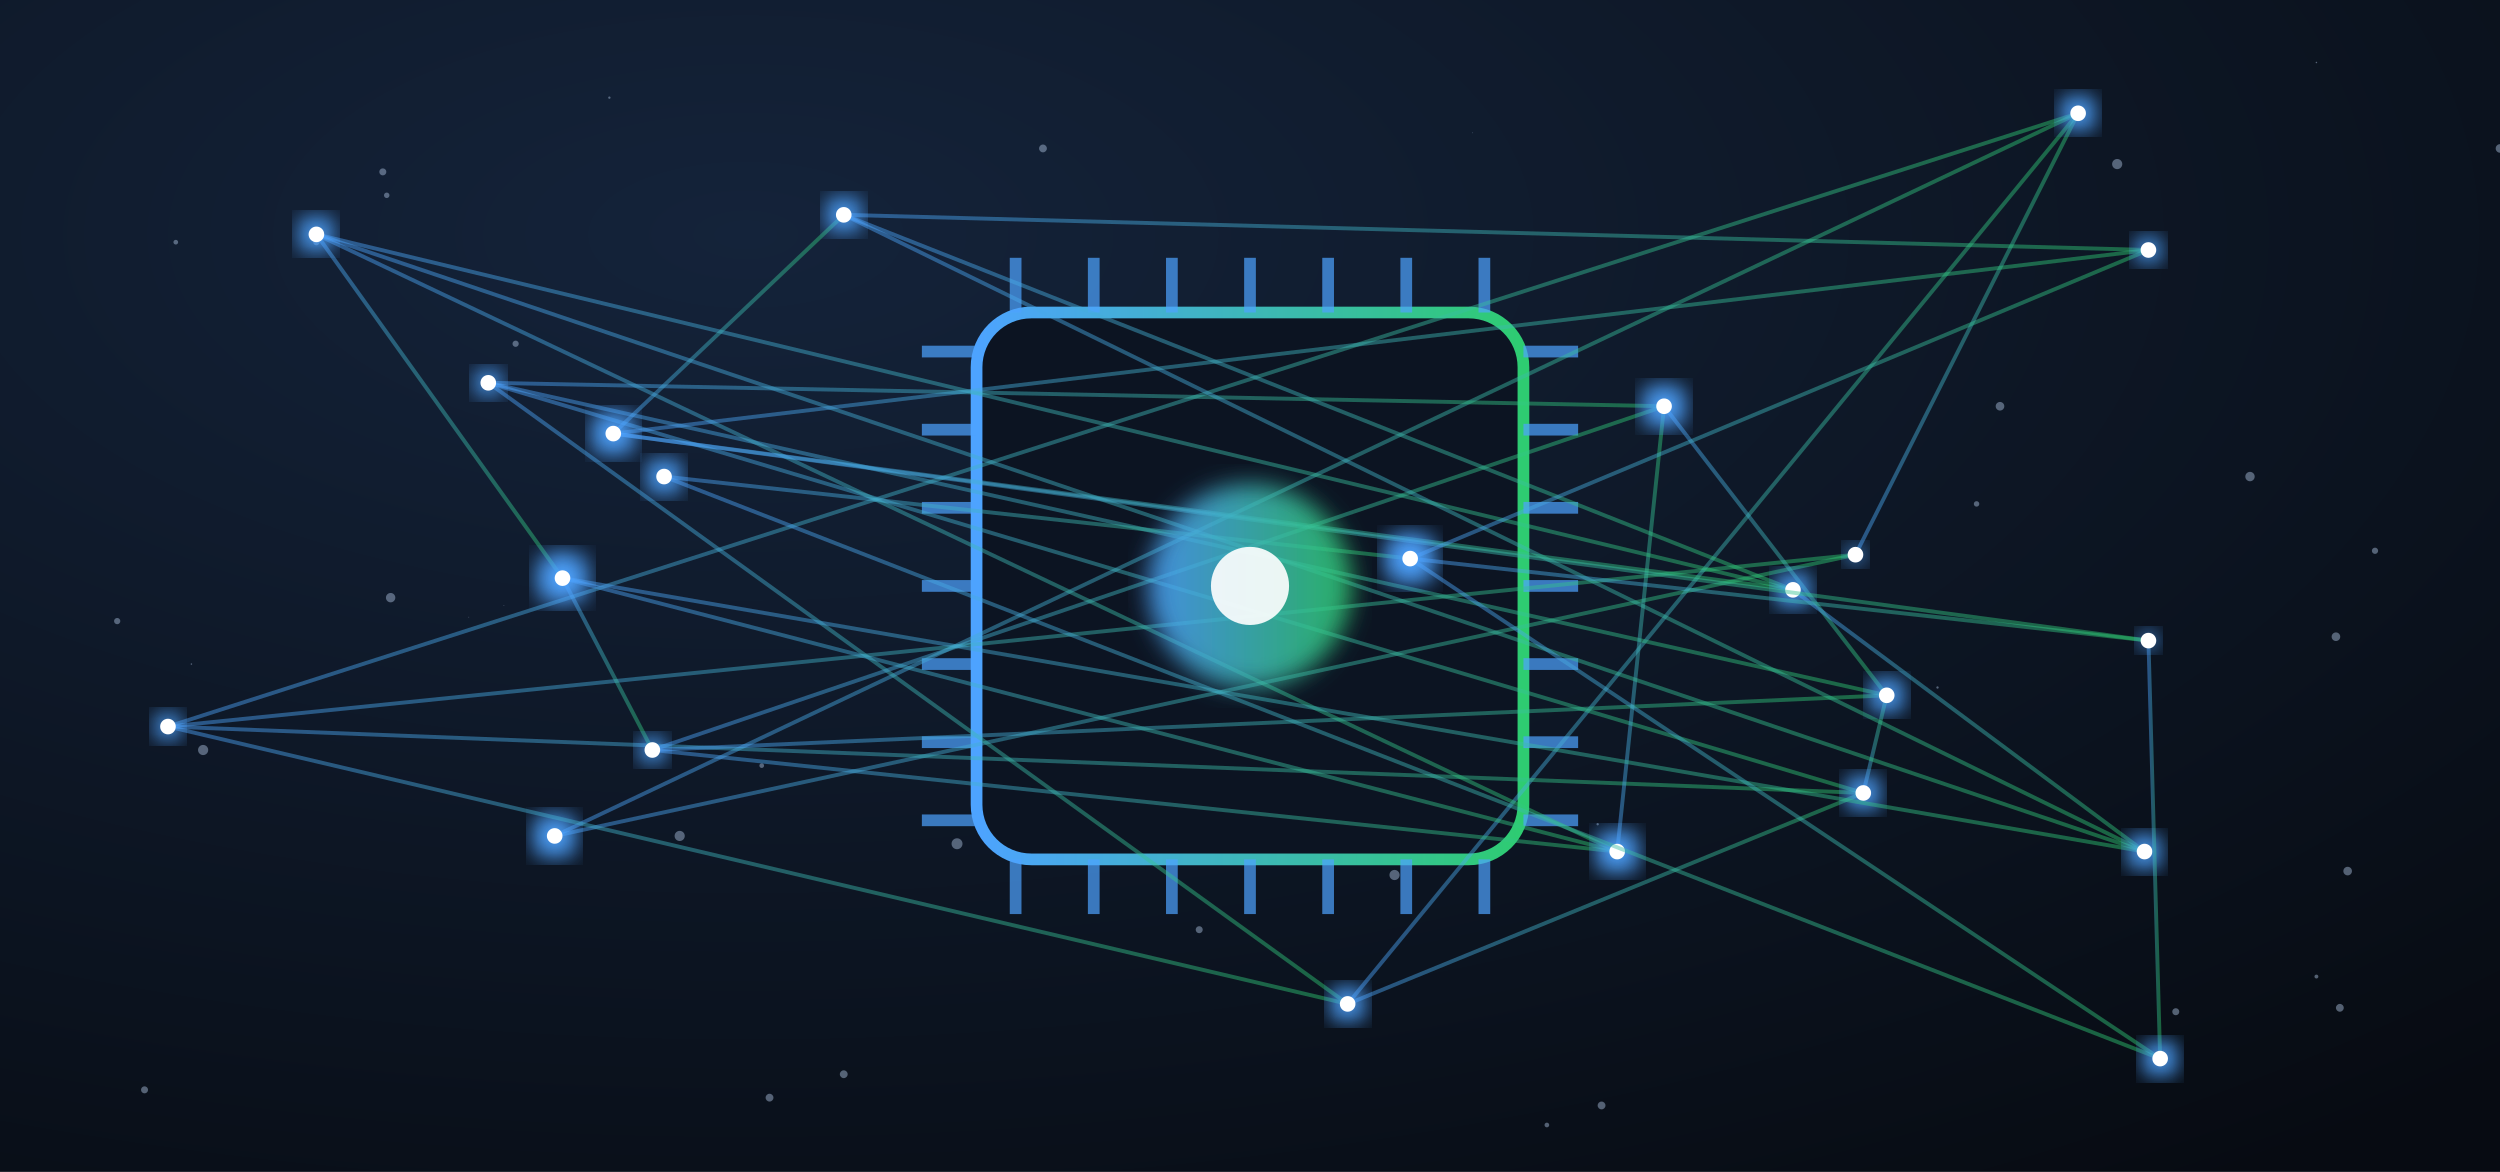
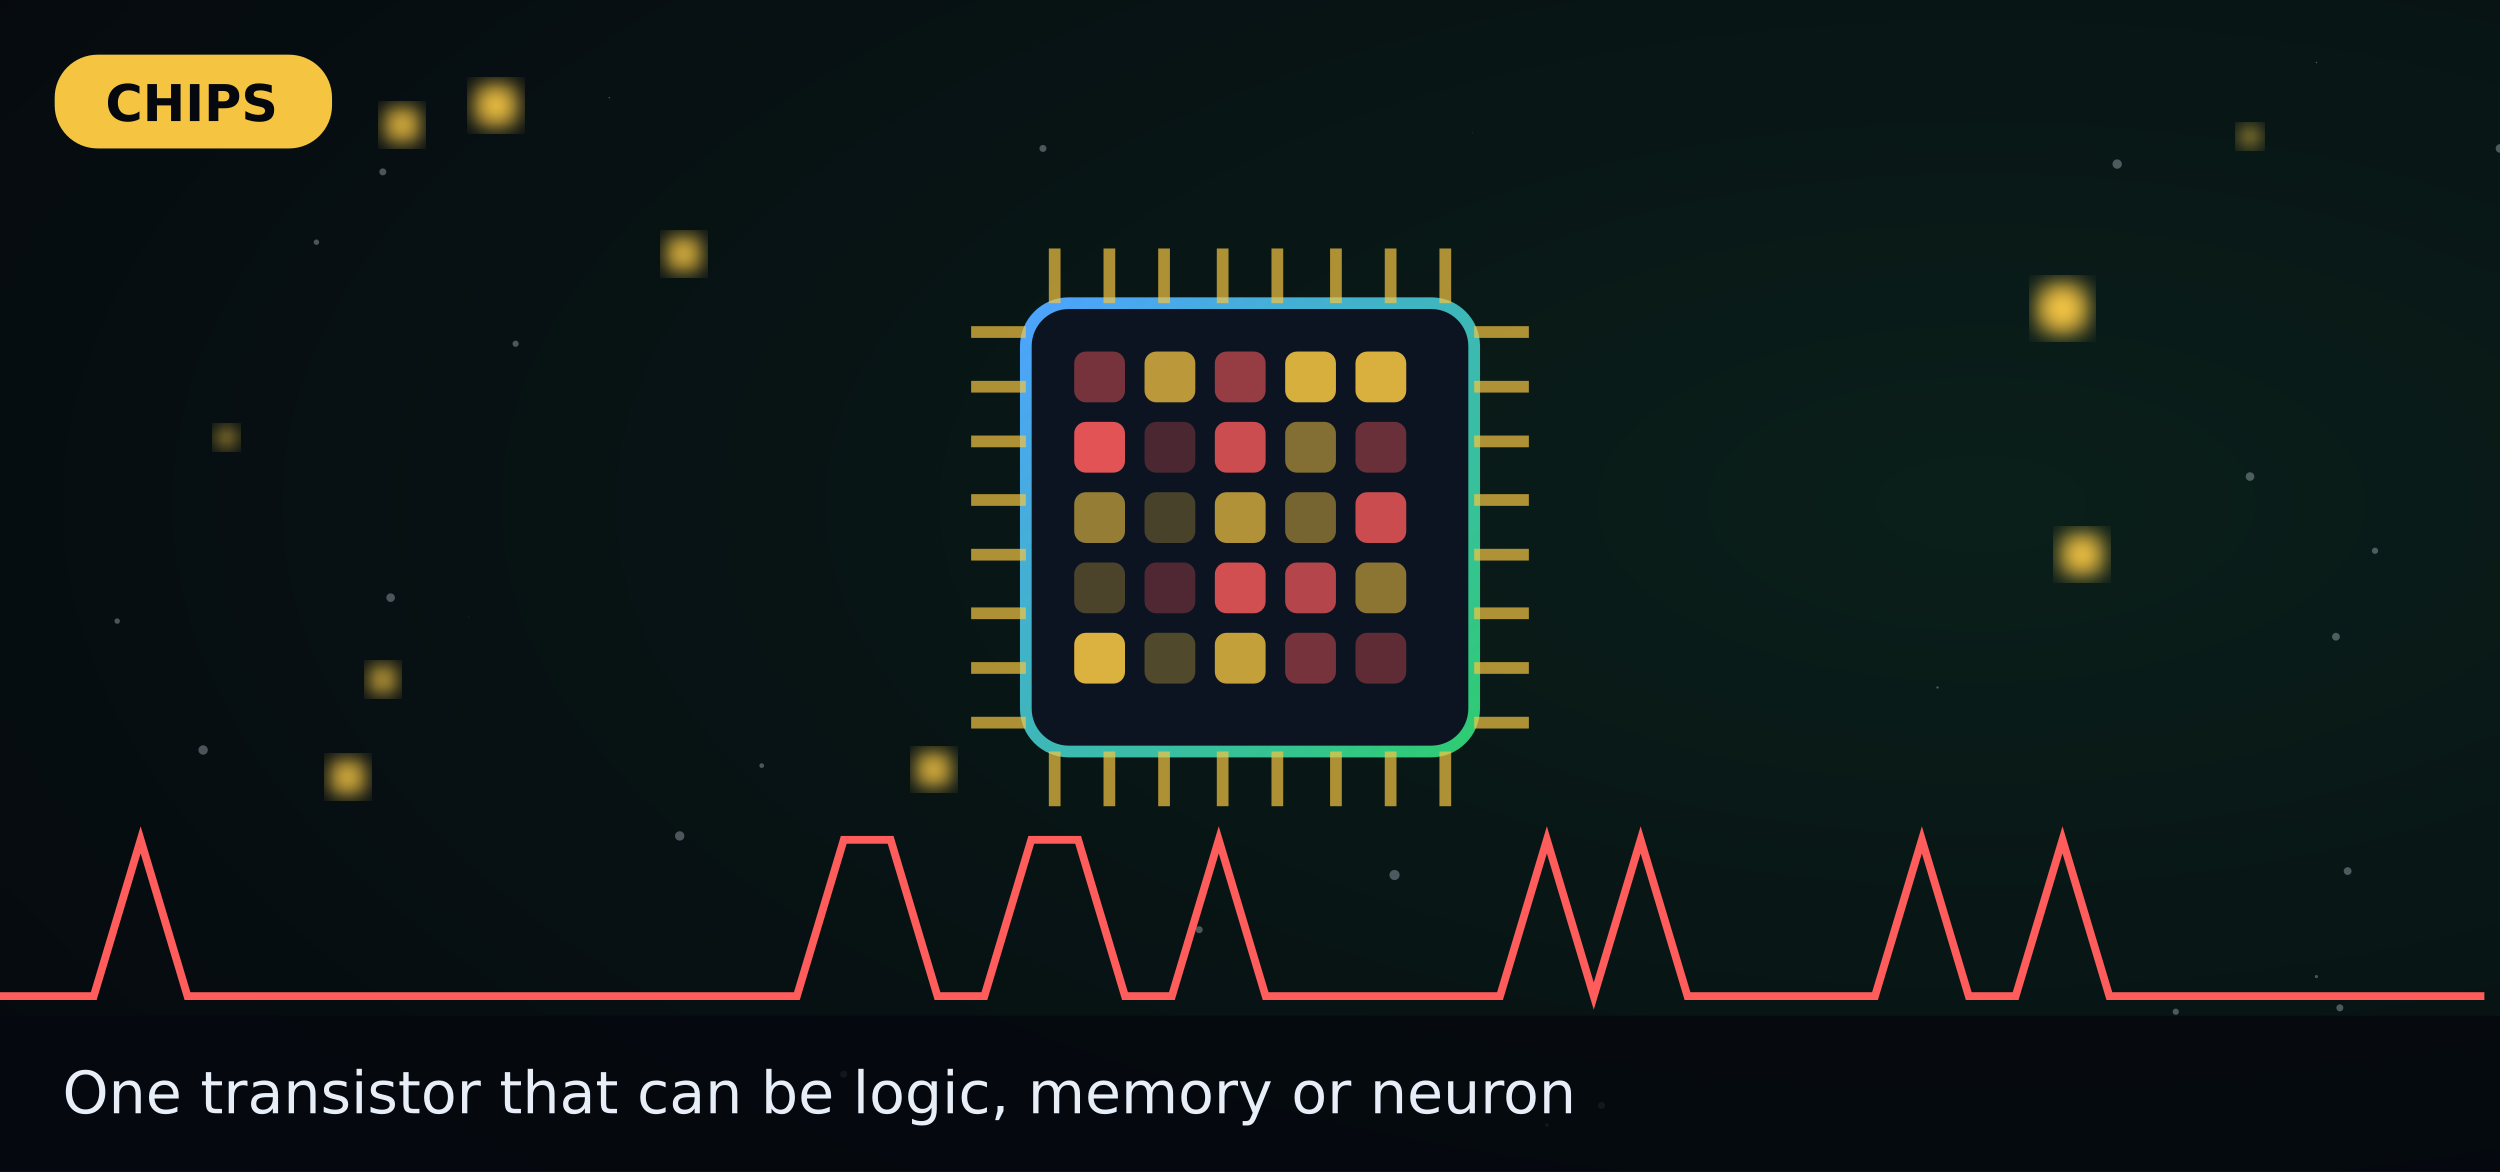
- <svg xmlns="http://www.w3.org/2000/svg" viewBox="0 0 640 300">
+ <svg xmlns="http://www.w3.org/2000/svg" viewBox="0 0 640 300" width="640" height="300">
  <defs>
-     <linearGradient id="g" x1="0" x2="1">
+     <linearGradient id="g" x1="0" x2="1" y1="0" y2="1">
      <stop offset="0" stop-color="#4da3ff" />
      <stop offset="1" stop-color="#2ecc71" />
    </linearGradient>
-     <radialGradient id="bg" cx=".3" cy=".2" r="1">
-       <stop offset="0" stop-color="#14233a" />
-       <stop offset="1" stop-color="#070b12" />
+     <radialGradient id="bg" cx="0.79" cy="0.43" r="1">
+       <stop offset="0" stop-color="#0a1f1a" />
+       <stop offset="1" stop-color="#05080e" />
    </radialGradient>
    <filter id="f">
      <feGaussianBlur stdDeviation="3" />
    </filter>
  </defs>
  <rect width="640" height="300" fill="url(#bg)" />
-   <circle cx="30" cy="159" r="0.8" fill="#9fb4d0" opacity=".5" />
-   <circle cx="174" cy="214" r="1.3" fill="#9fb4d0" opacity=".5" />
-   <circle cx="396" cy="288" r="0.6" fill="#9fb4d0" opacity=".5" />
-   <circle cx="599" cy="258" r="1.0" fill="#9fb4d0" opacity=".5" />
-   <circle cx="608" cy="141" r="0.8" fill="#9fb4d0" opacity=".5" />
-   <circle cx="593" cy="16" r="0.2" fill="#9fb4d0" opacity=".5" />
-   <circle cx="195" cy="196" r="0.6" fill="#9fb4d0" opacity=".5" />
-   <circle cx="576" cy="122" r="1.2" fill="#9fb4d0" opacity=".5" />
-   <circle cx="542" cy="42" r="1.3" fill="#9fb4d0" opacity=".5" />
-   <circle cx="52" cy="192" r="1.3" fill="#9fb4d0" opacity=".5" />
-   <circle cx="81" cy="62" r="0.8" fill="#9fb4d0" opacity=".5" />
-   <circle cx="120" cy="158" r="0.1" fill="#9fb4d0" opacity=".5" />
-   <circle cx="410" cy="283" r="1.0" fill="#9fb4d0" opacity=".5" />
-   <circle cx="601" cy="223" r="1.1" fill="#9fb4d0" opacity=".5" />
-   <circle cx="640" cy="38" r="1.1" fill="#9fb4d0" opacity=".5" />
-   <circle cx="337" cy="177" r="0.9" fill="#9fb4d0" opacity=".5" />
-   <circle cx="100" cy="153" r="1.2" fill="#9fb4d0" opacity=".5" />
-   <circle cx="557" cy="259" r="0.9" fill="#9fb4d0" opacity=".5" />
-   <circle cx="267" cy="38" r="1.0" fill="#9fb4d0" opacity=".5" />
-   <circle cx="307" cy="238" r="0.9" fill="#9fb4d0" opacity=".5" />
-   <circle cx="156" cy="25" r="0.3" fill="#9fb4d0" opacity=".5" />
-   <circle cx="598" cy="163" r="1.1" fill="#9fb4d0" opacity=".5" />
-   <circle cx="98" cy="44" r="0.9" fill="#9fb4d0" opacity=".5" />
-   <circle cx="216" cy="275" r="1.0" fill="#9fb4d0" opacity=".5" />
-   <circle cx="132" cy="88" r="0.8" fill="#9fb4d0" opacity=".5" />
-   <circle cx="377" cy="34" r="0.1" fill="#9fb4d0" opacity=".5" />
-   <circle cx="328" cy="117" r="0.3" fill="#9fb4d0" opacity=".5" />
-   <circle cx="496" cy="176" r="0.3" fill="#9fb4d0" opacity=".5" />
-   <circle cx="357" cy="224" r="1.3" fill="#9fb4d0" opacity=".5" />
-   <circle cx="593" cy="250" r="0.5" fill="#9fb4d0" opacity=".5" />
-   <circle cx="37" cy="279" r="0.9" fill="#9fb4d0" opacity=".5" />
-   <circle cx="506" cy="129" r="0.7" fill="#9fb4d0" opacity=".5" />
-   <circle cx="129" cy="155" r="0.1" fill="#9fb4d0" opacity=".5" />
-   <circle cx="409" cy="211" r="0.3" fill="#9fb4d0" opacity=".5" />
-   <circle cx="99" cy="50" r="0.7" fill="#9fb4d0" opacity=".5" />
-   <circle cx="49" cy="170" r="0.2" fill="#9fb4d0" opacity=".5" />
-   <circle cx="245" cy="216" r="1.4" fill="#9fb4d0" opacity=".5" />
-   <circle cx="45" cy="62" r="0.6" fill="#9fb4d0" opacity=".5" />
-   <circle cx="512" cy="104" r="1.1" fill="#9fb4d0" opacity=".5" />
-   <circle cx="197" cy="281" r="1.0" fill="#9fb4d0" opacity=".5" />
-   <rect x="250.0" y="80.0" width="140" height="140" rx="14" fill="#0c1422" stroke="url(#g)" stroke-width="3" />
-   <path d="M260.0 80.0v-14M260.0 220.0v14M250.0 90.0h-14M390.0 90.0h14" stroke="#4da3ff" stroke-width="3" opacity=".7" />
-   <path d="M280.0 80.0v-14M280.0 220.0v14M250.0 110.0h-14M390.0 110.0h14" stroke="#4da3ff" stroke-width="3" opacity=".7" />
-   <path d="M300.0 80.0v-14M300.0 220.0v14M250.0 130.0h-14M390.0 130.0h14" stroke="#4da3ff" stroke-width="3" opacity=".7" />
-   <path d="M320.0 80.0v-14M320.0 220.0v14M250.0 150.0h-14M390.0 150.0h14" stroke="#4da3ff" stroke-width="3" opacity=".7" />
-   <path d="M340.0 80.0v-14M340.0 220.0v14M250.0 170.0h-14M390.0 170.0h14" stroke="#4da3ff" stroke-width="3" opacity=".7" />
-   <path d="M360.0 80.0v-14M360.0 220.0v14M250.0 190.0h-14M390.0 190.0h14" stroke="#4da3ff" stroke-width="3" opacity=".7" />
-   <path d="M380.0 80.0v-14M380.0 220.0v14M250.0 210.0h-14M390.0 210.0h14" stroke="#4da3ff" stroke-width="3" opacity=".7" />
-   <line x1="142" y1="214" x2="475" y2="142" stroke="url(#g)" opacity=".45" />
-   <line x1="142" y1="214" x2="532" y2="29" stroke="url(#g)" opacity=".45" />
-   <circle cx="142" cy="214" r="6" fill="#4da3ff" filter="url(#f)" />
-   <circle cx="142" cy="214" r="2" fill="#fff" />
-   <line x1="475" y1="142" x2="532" y2="29" stroke="url(#g)" opacity=".45" />
-   <line x1="475" y1="142" x2="43" y2="186" stroke="url(#g)" opacity=".45" />
-   <circle cx="475" cy="142" r="3" fill="#4da3ff" filter="url(#f)" />
-   <circle cx="475" cy="142" r="2" fill="#fff" />
-   <line x1="532" y1="29" x2="43" y2="186" stroke="url(#g)" opacity=".45" />
-   <line x1="532" y1="29" x2="345" y2="257" stroke="url(#g)" opacity=".45" />
-   <circle cx="532" cy="29" r="5" fill="#4da3ff" filter="url(#f)" />
-   <circle cx="532" cy="29" r="2" fill="#fff" />
-   <line x1="43" y1="186" x2="345" y2="257" stroke="url(#g)" opacity=".45" />
-   <line x1="43" y1="186" x2="477" y2="203" stroke="url(#g)" opacity=".45" />
-   <circle cx="43" cy="186" r="4" fill="#4da3ff" filter="url(#f)" />
-   <circle cx="43" cy="186" r="2" fill="#fff" />
-   <line x1="345" y1="257" x2="477" y2="203" stroke="url(#g)" opacity=".45" />
-   <line x1="345" y1="257" x2="125" y2="98" stroke="url(#g)" opacity=".45" />
-   <circle cx="345" cy="257" r="5" fill="#4da3ff" filter="url(#f)" />
-   <circle cx="345" cy="257" r="2" fill="#fff" />
-   <line x1="477" y1="203" x2="125" y2="98" stroke="url(#g)" opacity=".45" />
-   <line x1="477" y1="203" x2="483" y2="178" stroke="url(#g)" opacity=".45" />
-   <circle cx="477" cy="203" r="5" fill="#4da3ff" filter="url(#f)" />
-   <circle cx="477" cy="203" r="2" fill="#fff" />
-   <line x1="125" y1="98" x2="483" y2="178" stroke="url(#g)" opacity=".45" />
-   <line x1="125" y1="98" x2="426" y2="104" stroke="url(#g)" opacity=".45" />
-   <circle cx="125" cy="98" r="4" fill="#4da3ff" filter="url(#f)" />
-   <circle cx="125" cy="98" r="2" fill="#fff" />
-   <line x1="483" y1="178" x2="426" y2="104" stroke="url(#g)" opacity=".45" />
-   <line x1="483" y1="178" x2="167" y2="192" stroke="url(#g)" opacity=".45" />
-   <circle cx="483" cy="178" r="5" fill="#4da3ff" filter="url(#f)" />
-   <circle cx="483" cy="178" r="2" fill="#fff" />
-   <line x1="426" y1="104" x2="167" y2="192" stroke="url(#g)" opacity=".45" />
-   <line x1="426" y1="104" x2="414" y2="218" stroke="url(#g)" opacity=".45" />
-   <circle cx="426" cy="104" r="6" fill="#4da3ff" filter="url(#f)" />
-   <circle cx="426" cy="104" r="2" fill="#fff" />
-   <line x1="167" y1="192" x2="414" y2="218" stroke="url(#g)" opacity=".45" />
-   <line x1="167" y1="192" x2="144" y2="148" stroke="url(#g)" opacity=".45" />
-   <circle cx="167" cy="192" r="4" fill="#4da3ff" filter="url(#f)" />
-   <circle cx="167" cy="192" r="2" fill="#fff" />
-   <line x1="414" y1="218" x2="144" y2="148" stroke="url(#g)" opacity=".45" />
-   <line x1="414" y1="218" x2="81" y2="60" stroke="url(#g)" opacity=".45" />
-   <circle cx="414" cy="218" r="6" fill="#4da3ff" filter="url(#f)" />
-   <circle cx="414" cy="218" r="2" fill="#fff" />
-   <line x1="144" y1="148" x2="81" y2="60" stroke="url(#g)" opacity=".45" />
-   <line x1="144" y1="148" x2="549" y2="218" stroke="url(#g)" opacity=".45" />
-   <circle cx="144" cy="148" r="7" fill="#4da3ff" filter="url(#f)" />
-   <circle cx="144" cy="148" r="2" fill="#fff" />
-   <line x1="81" y1="60" x2="549" y2="218" stroke="url(#g)" opacity=".45" />
-   <line x1="81" y1="60" x2="459" y2="151" stroke="url(#g)" opacity=".45" />
-   <circle cx="81" cy="60" r="5" fill="#4da3ff" filter="url(#f)" />
-   <circle cx="81" cy="60" r="2" fill="#fff" />
-   <line x1="549" y1="218" x2="459" y2="151" stroke="url(#g)" opacity=".45" />
-   <line x1="549" y1="218" x2="216" y2="55" stroke="url(#g)" opacity=".45" />
-   <circle cx="549" cy="218" r="5" fill="#4da3ff" filter="url(#f)" />
-   <circle cx="549" cy="218" r="2" fill="#fff" />
-   <line x1="459" y1="151" x2="216" y2="55" stroke="url(#g)" opacity=".45" />
-   <line x1="459" y1="151" x2="157" y2="111" stroke="url(#g)" opacity=".45" />
-   <circle cx="459" cy="151" r="5" fill="#4da3ff" filter="url(#f)" />
-   <circle cx="459" cy="151" r="2" fill="#fff" />
-   <line x1="216" y1="55" x2="157" y2="111" stroke="url(#g)" opacity=".45" />
-   <line x1="216" y1="55" x2="550" y2="64" stroke="url(#g)" opacity=".45" />
-   <circle cx="216" cy="55" r="5" fill="#4da3ff" filter="url(#f)" />
-   <circle cx="216" cy="55" r="2" fill="#fff" />
-   <line x1="157" y1="111" x2="550" y2="64" stroke="url(#g)" opacity=".45" />
-   <line x1="157" y1="111" x2="550" y2="164" stroke="url(#g)" opacity=".45" />
-   <circle cx="157" cy="111" r="6" fill="#4da3ff" filter="url(#f)" />
-   <circle cx="157" cy="111" r="2" fill="#fff" />
-   <line x1="550" y1="64" x2="550" y2="164" stroke="url(#g)" opacity=".45" />
-   <line x1="550" y1="64" x2="361" y2="143" stroke="url(#g)" opacity=".45" />
-   <circle cx="550" cy="64" r="4" fill="#4da3ff" filter="url(#f)" />
-   <circle cx="550" cy="64" r="2" fill="#fff" />
-   <line x1="550" y1="164" x2="361" y2="143" stroke="url(#g)" opacity=".45" />
-   <line x1="550" y1="164" x2="553" y2="271" stroke="url(#g)" opacity=".45" />
-   <circle cx="550" cy="164" r="3" fill="#4da3ff" filter="url(#f)" />
-   <circle cx="550" cy="164" r="2" fill="#fff" />
-   <line x1="361" y1="143" x2="553" y2="271" stroke="url(#g)" opacity=".45" />
-   <line x1="361" y1="143" x2="170" y2="122" stroke="url(#g)" opacity=".45" />
-   <circle cx="361" cy="143" r="7" fill="#4da3ff" filter="url(#f)" />
-   <circle cx="361" cy="143" r="2" fill="#fff" />
-   <line x1="553" y1="271" x2="170" y2="122" stroke="url(#g)" opacity=".45" />
-   <circle cx="553" cy="271" r="5" fill="#4da3ff" filter="url(#f)" />
-   <circle cx="553" cy="271" r="2" fill="#fff" />
-   <circle cx="170" cy="122" r="5" fill="#4da3ff" filter="url(#f)" />
-   <circle cx="170" cy="122" r="2" fill="#fff" />
-   <circle cx="320.0" cy="150.0" r="26" fill="url(#g)" opacity=".85" filter="url(#f)" />
-   <circle cx="320.0" cy="150.0" r="10" fill="#fff" opacity=".9" />
+   <circle cx="30" cy="159" r="0.7" fill="#cfd8e6" opacity=".35" />
+   <circle cx="174" cy="214" r="1.2" fill="#cfd8e6" opacity=".35" />
+   <circle cx="396" cy="288" r="0.5" fill="#cfd8e6" opacity=".35" />
+   <circle cx="599" cy="258" r="0.9" fill="#cfd8e6" opacity=".35" />
+   <circle cx="608" cy="141" r="0.8" fill="#cfd8e6" opacity=".35" />
+   <circle cx="593" cy="16" r="0.2" fill="#cfd8e6" opacity=".35" />
+   <circle cx="195" cy="196" r="0.6" fill="#cfd8e6" opacity=".35" />
+   <circle cx="576" cy="122" r="1.1" fill="#cfd8e6" opacity=".35" />
+   <circle cx="542" cy="42" r="1.2" fill="#cfd8e6" opacity=".35" />
+   <circle cx="52" cy="192" r="1.2" fill="#cfd8e6" opacity=".35" />
+   <circle cx="81" cy="62" r="0.7" fill="#cfd8e6" opacity=".35" />
+   <circle cx="120" cy="158" r="0.1" fill="#cfd8e6" opacity=".35" />
+   <circle cx="410" cy="283" r="0.9" fill="#cfd8e6" opacity=".35" />
+   <circle cx="601" cy="223" r="1.0" fill="#cfd8e6" opacity=".35" />
+   <circle cx="640" cy="38" r="1.1" fill="#cfd8e6" opacity=".35" />
+   <circle cx="337" cy="177" r="0.8" fill="#cfd8e6" opacity=".35" />
+   <circle cx="100" cy="153" r="1.1" fill="#cfd8e6" opacity=".35" />
+   <circle cx="557" cy="259" r="0.8" fill="#cfd8e6" opacity=".35" />
+   <circle cx="267" cy="38" r="0.9" fill="#cfd8e6" opacity=".35" />
+   <circle cx="307" cy="238" r="0.9" fill="#cfd8e6" opacity=".35" />
+   <circle cx="156" cy="25" r="0.2" fill="#cfd8e6" opacity=".35" />
+   <circle cx="598" cy="163" r="1.0" fill="#cfd8e6" opacity=".35" />
+   <circle cx="98" cy="44" r="0.9" fill="#cfd8e6" opacity=".35" />
+   <circle cx="216" cy="275" r="0.9" fill="#cfd8e6" opacity=".35" />
+   <circle cx="132" cy="88" r="0.8" fill="#cfd8e6" opacity=".35" />
+   <circle cx="377" cy="34" r="0.1" fill="#cfd8e6" opacity=".35" />
+   <circle cx="328" cy="117" r="0.3" fill="#cfd8e6" opacity=".35" />
+   <circle cx="496" cy="176" r="0.3" fill="#cfd8e6" opacity=".35" />
+   <circle cx="357" cy="224" r="1.3" fill="#cfd8e6" opacity=".35" />
+   <circle cx="593" cy="250" r="0.4" fill="#cfd8e6" opacity=".35" />
+   <polyline points="0,255 12,255 24,255 36,215 48,255 60,255 72,255 84,255 96,255 108,255 120,255 132,255 144,255 156,255 168,255 180,255 192,255 204,255 216,215 228,215 240,255 252,255 264,215 276,215 288,255 300,255 312,215 324,255 336,255 348,255 360,255 372,255 384,255 396,215 408,255 420,215 432,255 444,255 456,255 468,255 480,255 492,215 504,255 516,255 528,215 540,255 552,255 564,255 576,255 588,255 600,255 612,255 624,255 636,255" stroke="#ff5c5c" fill="none" stroke-width="2" />
+   <circle cx="576" cy="35" r="3" fill="#f5c542" filter="url(#f)" />
+   <circle cx="103" cy="32" r="5" fill="#f5c542" filter="url(#f)" />
+   <circle cx="58" cy="112" r="3" fill="#f5c542" filter="url(#f)" />
+   <circle cx="127" cy="27" r="6" fill="#f5c542" filter="url(#f)" />
+   <circle cx="528" cy="79" r="7" fill="#f5c542" filter="url(#f)" />
+   <circle cx="239" cy="197" r="5" fill="#f5c542" filter="url(#f)" />
+   <circle cx="89" cy="199" r="5" fill="#f5c542" filter="url(#f)" />
+   <circle cx="98" cy="174" r="4" fill="#f5c542" filter="url(#f)" />
+   <circle cx="175" cy="65" r="5" fill="#f5c542" filter="url(#f)" />
+   <circle cx="533" cy="142" r="6" fill="#f5c542" filter="url(#f)" />
+   <rect x="262.611" y="77.611" width="114.779" height="114.779" rx="11" fill="#0c1422" stroke="url(#g)" stroke-width="3" />
+   <path d="M270 77.611v-14M270 192.389v14M262.611 85h-14M377.389 85h14" stroke="#f5c542" stroke-width="3" opacity=".7" />
+   <path d="M284 77.611v-14M284 192.389v14M262.611 99h-14M377.389 99h14" stroke="#f5c542" stroke-width="3" opacity=".7" />
+   <path d="M298 77.611v-14M298 192.389v14M262.611 113h-14M377.389 113h14" stroke="#f5c542" stroke-width="3" opacity=".7" />
+   <path d="M313 77.611v-14M313 192.389v14M262.611 128h-14M377.389 128h14" stroke="#f5c542" stroke-width="3" opacity=".7" />
+   <path d="M327 77.611v-14M327 192.389v14M262.611 142h-14M377.389 142h14" stroke="#f5c542" stroke-width="3" opacity=".7" />
+   <path d="M342 77.611v-14M342 192.389v14M262.611 157h-14M377.389 157h14" stroke="#f5c542" stroke-width="3" opacity=".7" />
+   <path d="M356 77.611v-14M356 192.389v14M262.611 171h-14M377.389 171h14" stroke="#f5c542" stroke-width="3" opacity=".7" />
+   <path d="M370 77.611v-14M370 192.389v14M262.611 185h-14M377.389 185h14" stroke="#f5c542" stroke-width="3" opacity=".7" />
+   <rect x="275" y="90" width="13" height="13" rx="3" fill="#ff5c5c" opacity="0.44" />
+   <rect x="275" y="108" width="13" height="13" rx="3" fill="#ff5c5c" opacity="0.88" />
+   <rect x="275" y="126" width="13" height="13" rx="3" fill="#f5c542" opacity="0.59" />
+   <rect x="275" y="144" width="13" height="13" rx="3" fill="#f5c542" opacity="0.27" />
+   <rect x="275" y="162" width="13" height="13" rx="3" fill="#f5c542" opacity="0.89" />
+   <rect x="293" y="90" width="13" height="13" rx="3" fill="#f5c542" opacity="0.75" />
+   <rect x="293" y="108" width="13" height="13" rx="3" fill="#ff5c5c" opacity="0.26" />
+   <rect x="293" y="126" width="13" height="13" rx="3" fill="#f5c542" opacity="0.26" />
+   <rect x="293" y="144" width="13" height="13" rx="3" fill="#ff5c5c" opacity="0.28" />
+   <rect x="293" y="162" width="13" height="13" rx="3" fill="#f5c542" opacity="0.30" />
+   <rect x="311" y="90" width="13" height="13" rx="3" fill="#ff5c5c" opacity="0.57" />
+   <rect x="311" y="108" width="13" height="13" rx="3" fill="#ff5c5c" opacity="0.79" />
+   <rect x="311" y="126" width="13" height="13" rx="3" fill="#f5c542" opacity="0.71" />
+   <rect x="311" y="144" width="13" height="13" rx="3" fill="#ff5c5c" opacity="0.81" />
+   <rect x="311" y="162" width="13" height="13" rx="3" fill="#f5c542" opacity="0.79" />
+   <rect x="329" y="90" width="13" height="13" rx="3" fill="#f5c542" opacity="0.87" />
+   <rect x="329" y="108" width="13" height="13" rx="3" fill="#f5c542" opacity="0.51" />
+   <rect x="329" y="126" width="13" height="13" rx="3" fill="#f5c542" opacity="0.46" />
+   <rect x="329" y="144" width="13" height="13" rx="3" fill="#ff5c5c" opacity="0.69" />
+   <rect x="329" y="162" width="13" height="13" rx="3" fill="#ff5c5c" opacity="0.44" />
+   <rect x="347" y="90" width="13" height="13" rx="3" fill="#f5c542" opacity="0.88" />
+   <rect x="347" y="108" width="13" height="13" rx="3" fill="#ff5c5c" opacity="0.39" />
+   <rect x="347" y="126" width="13" height="13" rx="3" fill="#ff5c5c" opacity="0.78" />
+   <rect x="347" y="144" width="13" height="13" rx="3" fill="#f5c542" opacity="0.55" />
+   <rect x="347" y="162" width="13" height="13" rx="3" fill="#ff5c5c" opacity="0.34" />
+   <rect x="14" y="14" rx="11" width="71" height="24" fill="#f5c542" />
+   <text x="27" y="31" font-family="DejaVu Sans" font-weight="bold" font-size="13" fill="#05080e">CHIPS</text>
+   <rect x="0" y="260" width="640" height="40" fill="#05080ecc" />
+   <text x="16" y="285" font-family="DejaVu Sans" font-size="15" fill="#e8eef7">One transistor that can be logic, memory or neuron</text>
</svg>
